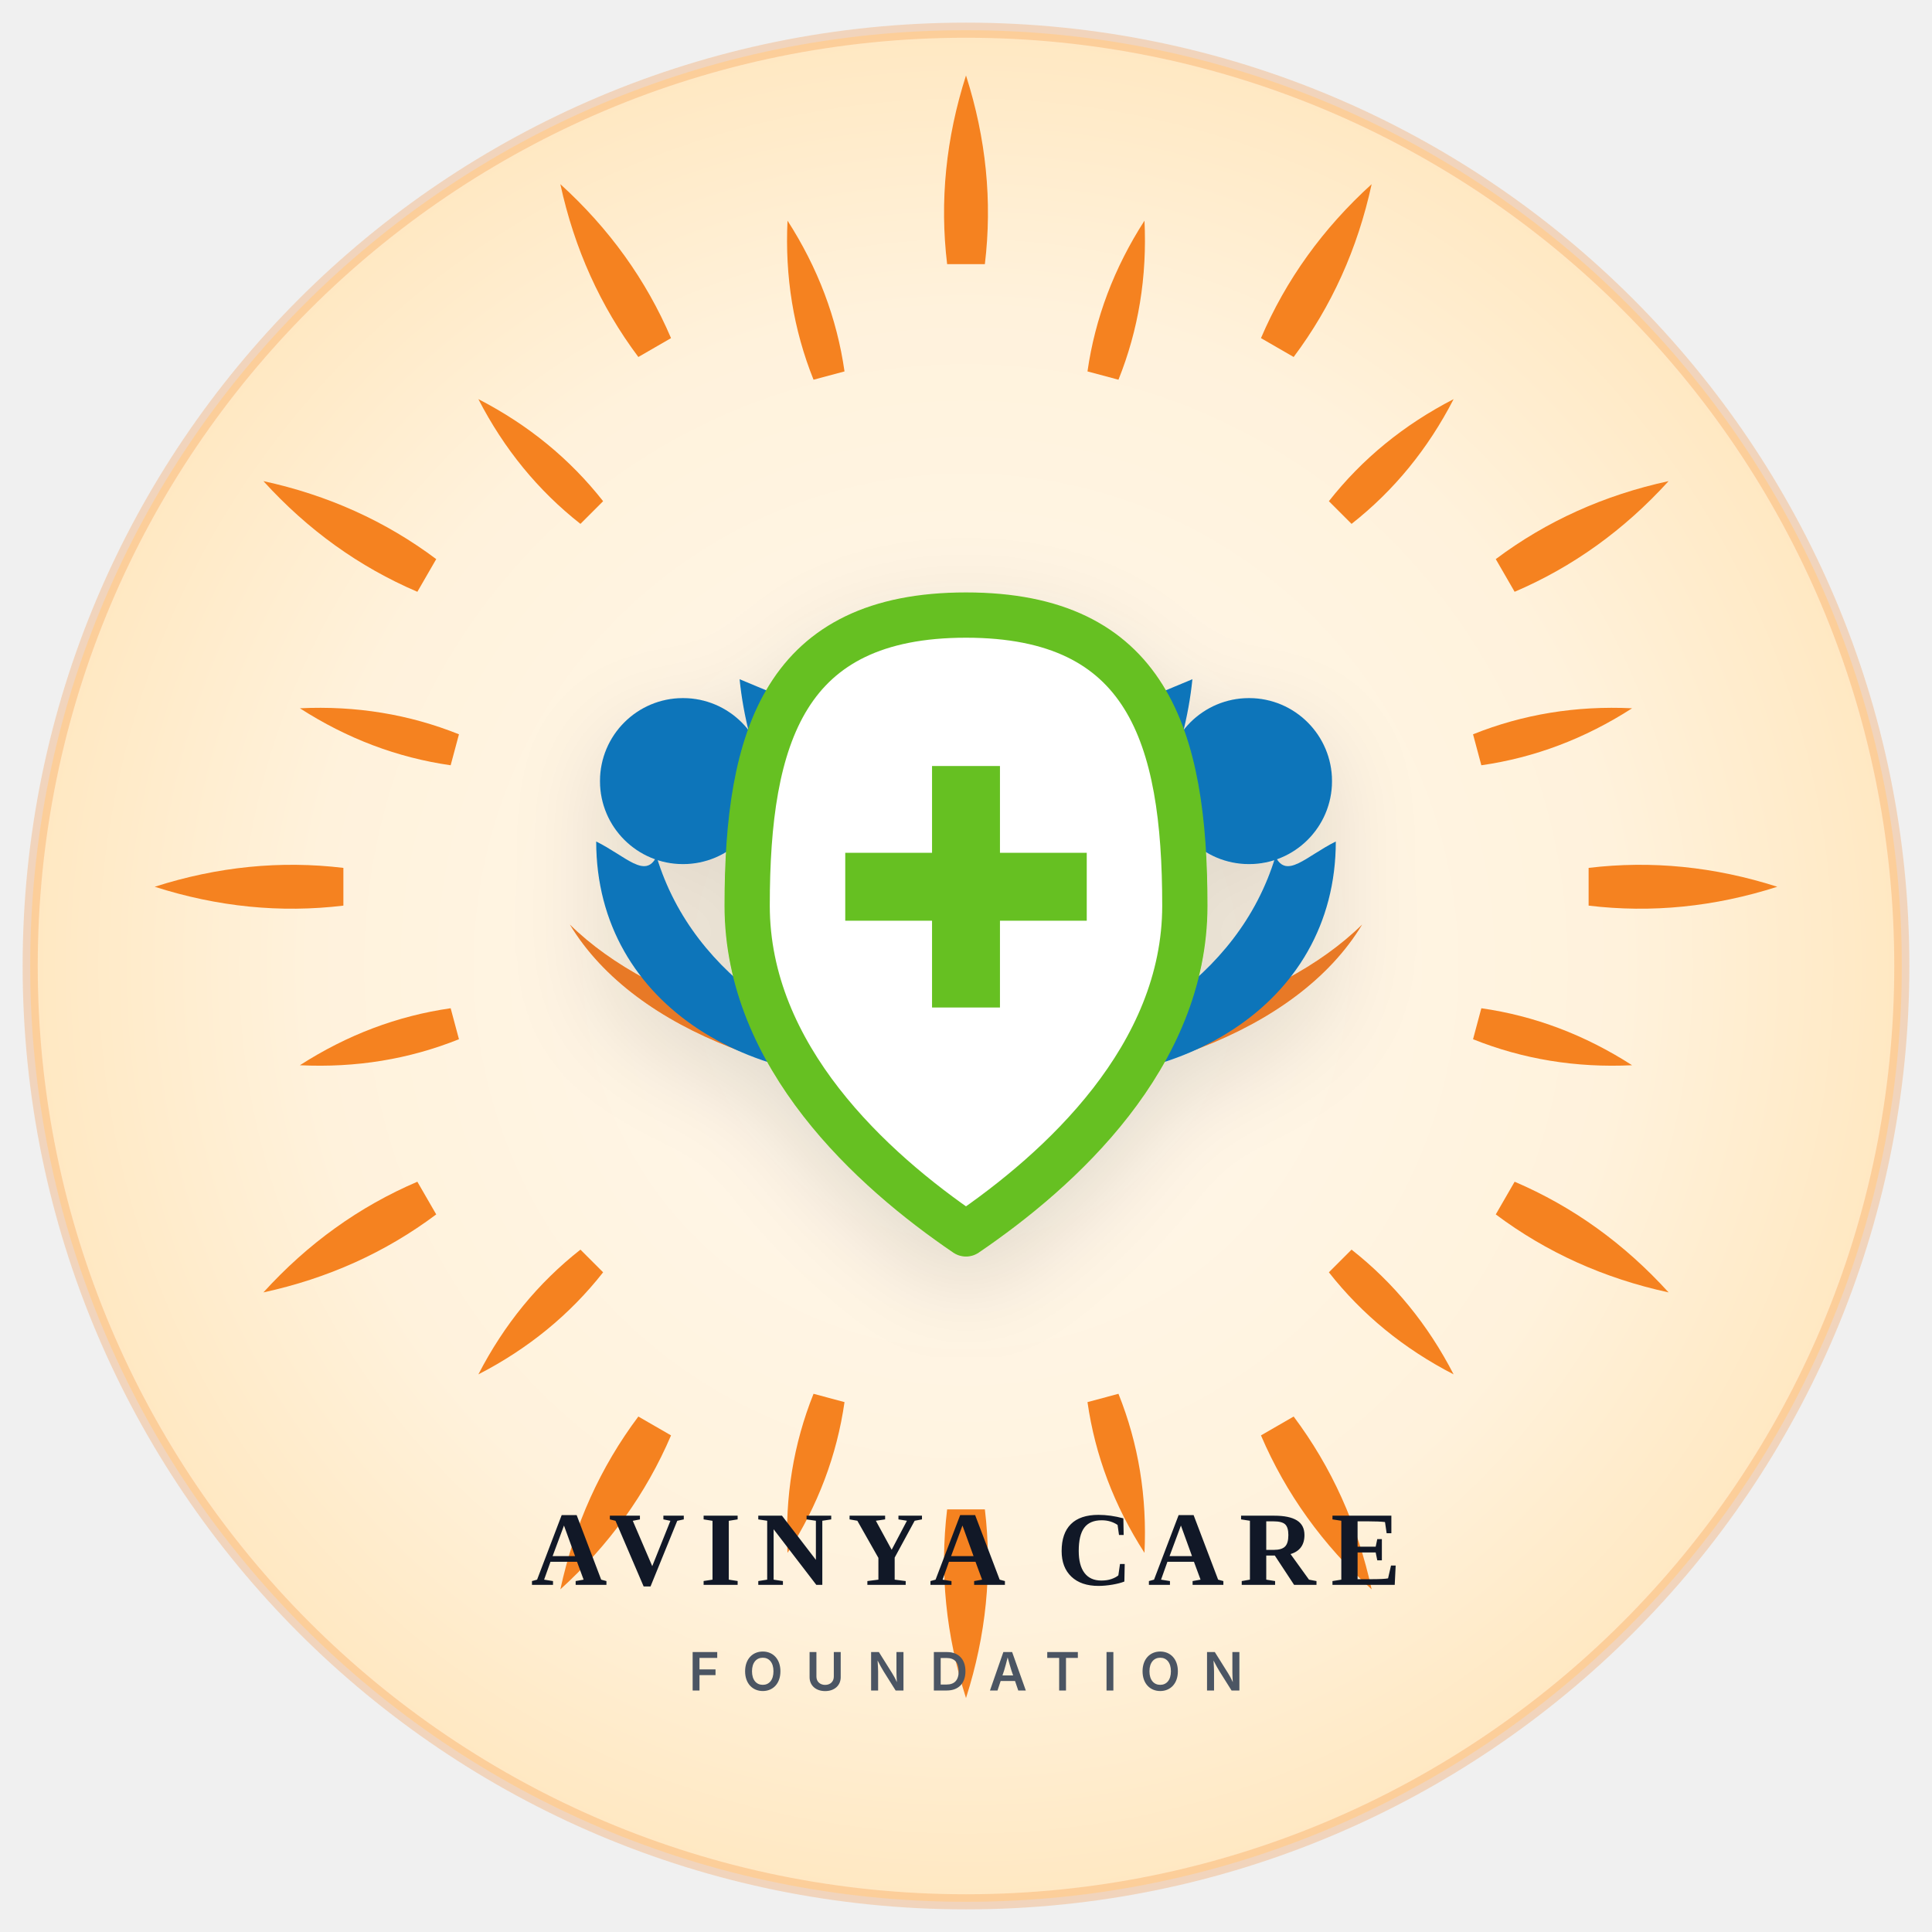
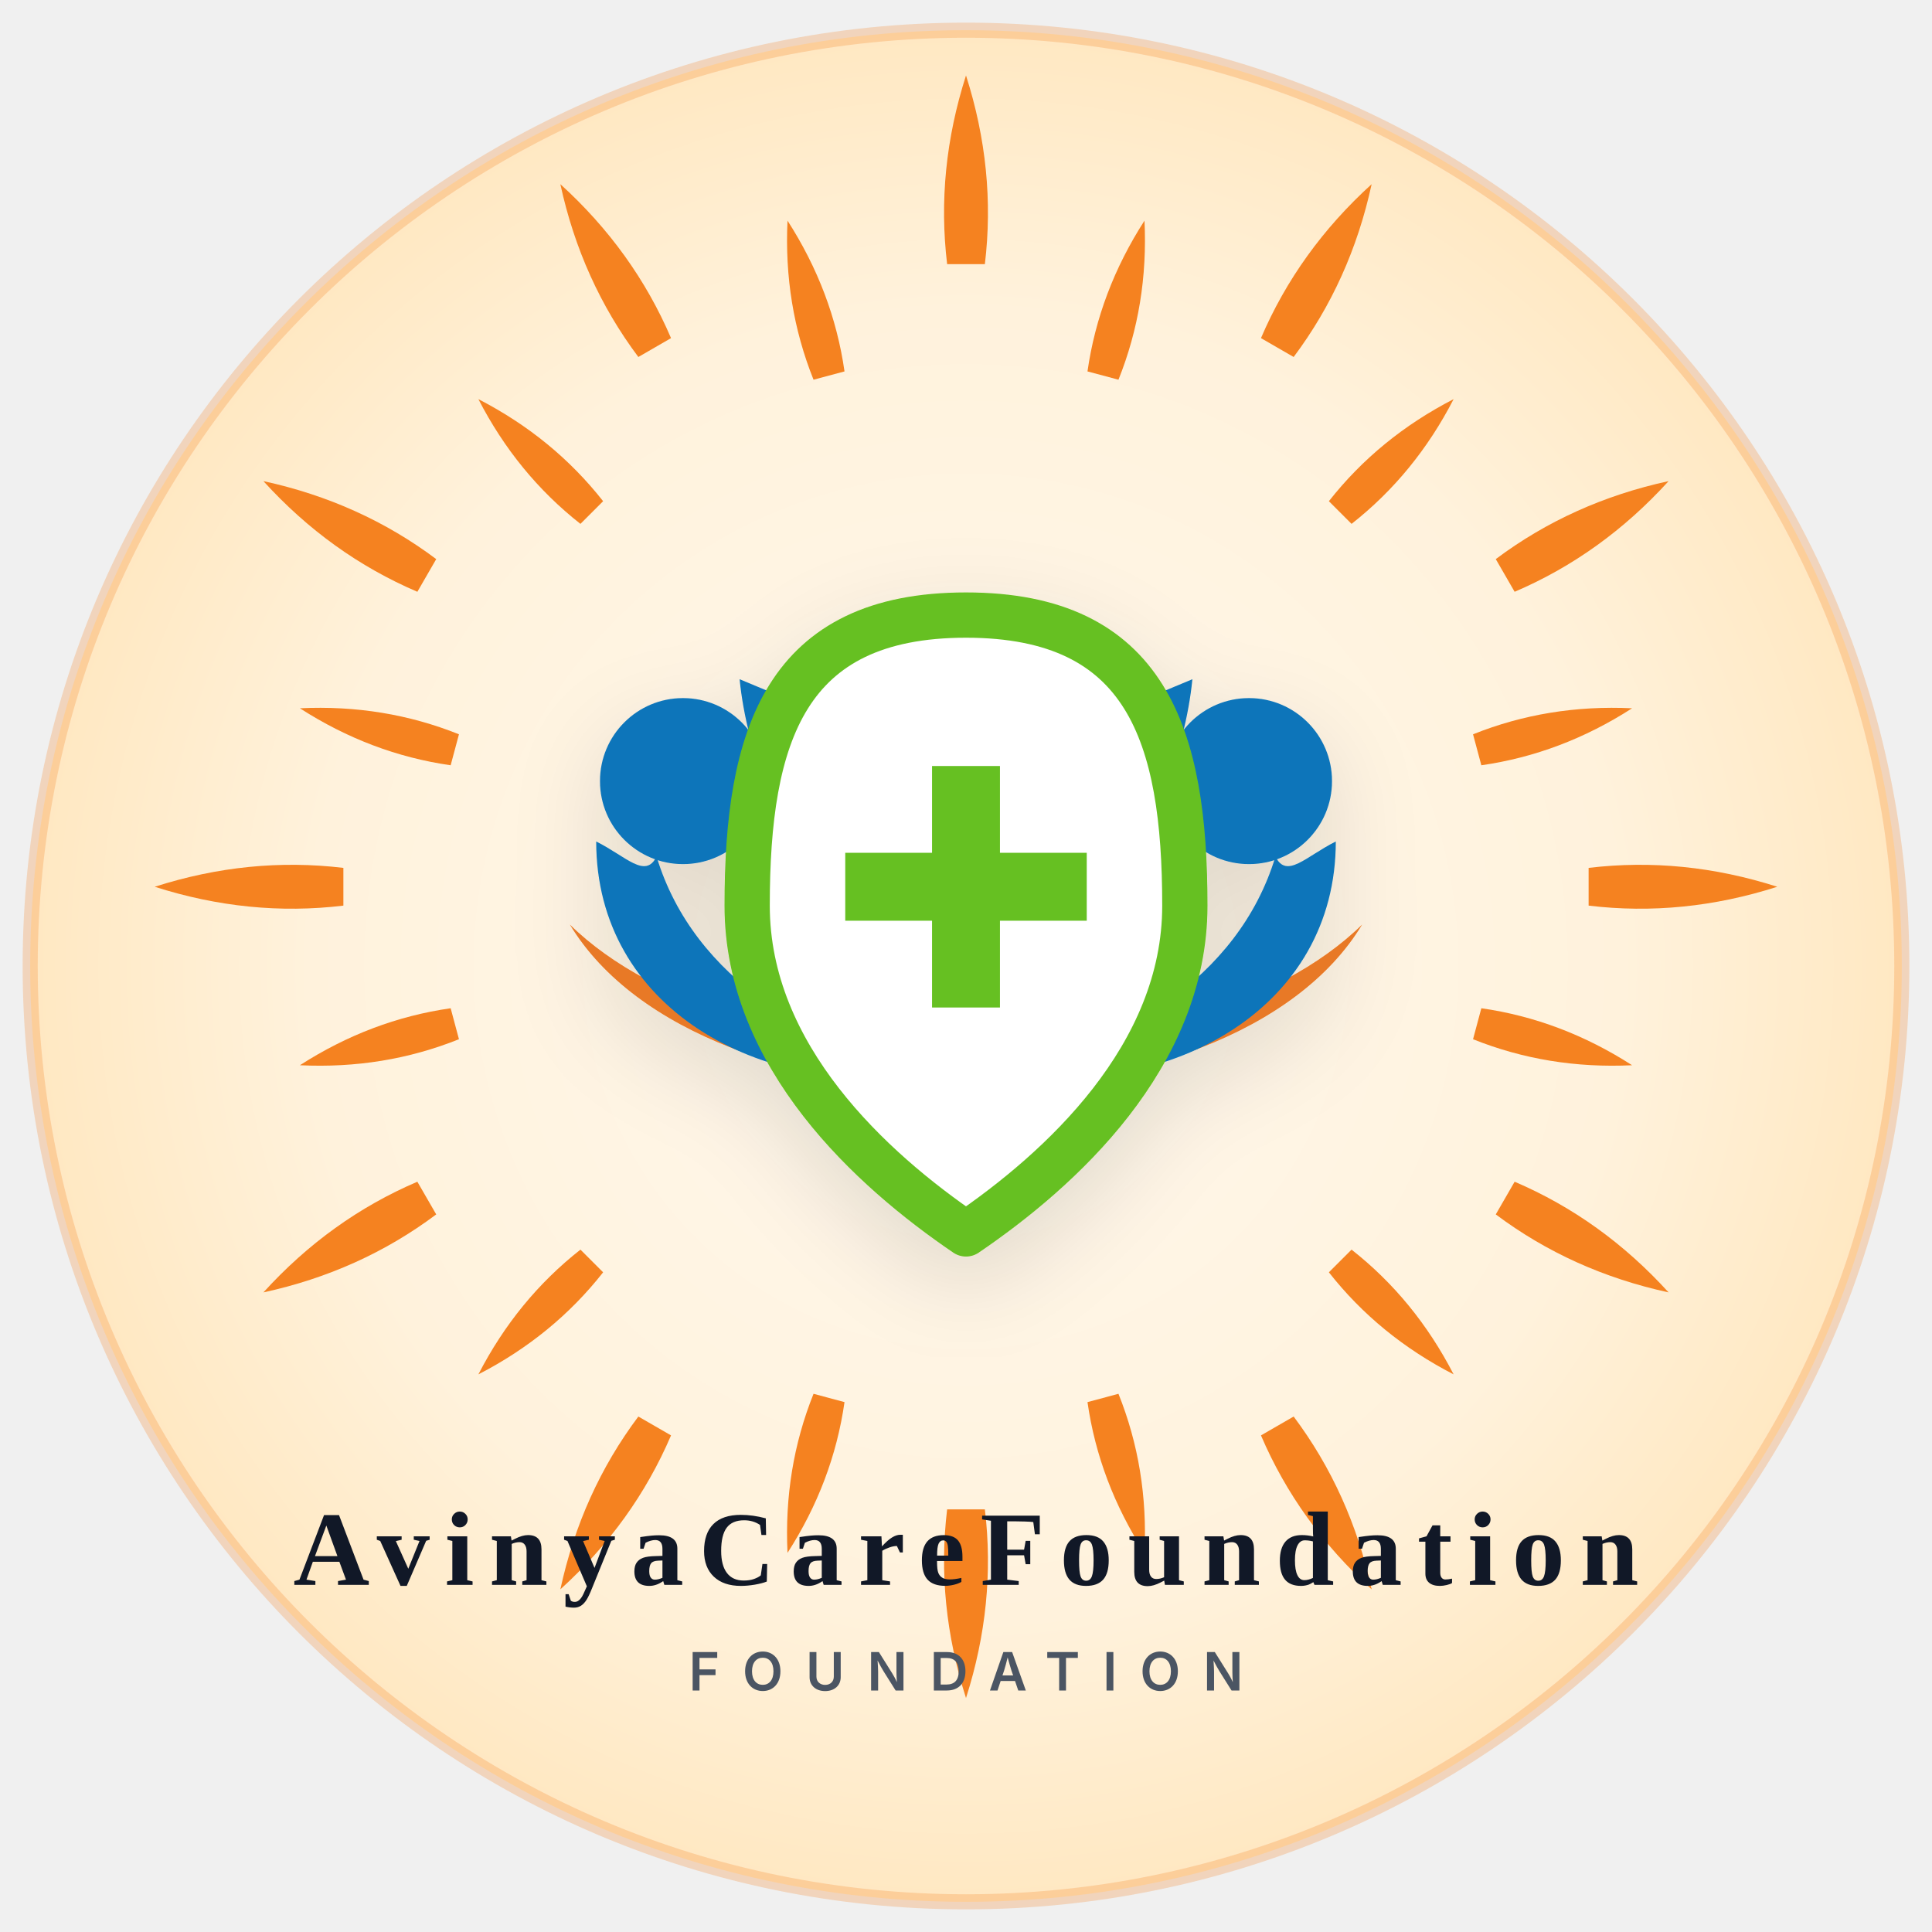
<svg xmlns="http://www.w3.org/2000/svg" viewBox="0 0 512 512" width="512" height="512">
  <defs>
    <radialGradient id="sunGlow" cx="50%" cy="50%" r="50%" fx="50%" fy="50%">
      <stop offset="0%" stop-color="#FFF8EE" />
      <stop offset="70%" stop-color="#FFF2DC" />
      <stop offset="100%" stop-color="#FFE8C2" />
    </radialGradient>
    <filter id="badgeShadow" x="-20%" y="-20%" width="140%" height="140%">
      <feDropShadow dx="0" dy="8" stdDeviation="12" flood-color="#000000" flood-opacity="0.12" />
    </filter>
  </defs>
  <circle cx="256" cy="256" r="248" fill="url(#sunGlow)" stroke="#F58220" stroke-width="4" stroke-opacity="0.25" />
  <g fill="#F58220" transform="translate(256, 235)">
    <g id="rays">
      <path d="M-5,-165 Q-8,-190 0,-215 Q8,-190 5,-165 Z" transform="rotate(0) scale(1)" />
      <path d="M-5,-165 Q-8,-190 0,-215 Q8,-190 5,-165 Z" transform="rotate(15) scale(0.85)" />
      <path d="M-5,-165 Q-8,-190 0,-215 Q8,-190 5,-165 Z" transform="rotate(30) scale(1)" />
      <path d="M-5,-165 Q-8,-190 0,-215 Q8,-190 5,-165 Z" transform="rotate(45) scale(0.85)" />
      <path d="M-5,-165 Q-8,-190 0,-215 Q8,-190 5,-165 Z" transform="rotate(60) scale(1)" />
      <path d="M-5,-165 Q-8,-190 0,-215 Q8,-190 5,-165 Z" transform="rotate(75) scale(0.85)" />
      <path d="M-5,-165 Q-8,-190 0,-215 Q8,-190 5,-165 Z" transform="rotate(90) scale(1)" />
      <path d="M-5,-165 Q-8,-190 0,-215 Q8,-190 5,-165 Z" transform="rotate(105) scale(0.85)" />
      <path d="M-5,-165 Q-8,-190 0,-215 Q8,-190 5,-165 Z" transform="rotate(120) scale(1)" />
      <path d="M-5,-165 Q-8,-190 0,-215 Q8,-190 5,-165 Z" transform="rotate(135) scale(0.85)" />
      <path d="M-5,-165 Q-8,-190 0,-215 Q8,-190 5,-165 Z" transform="rotate(150) scale(1)" />
      <path d="M-5,-165 Q-8,-190 0,-215 Q8,-190 5,-165 Z" transform="rotate(165) scale(0.85)" />
      <path d="M-5,-165 Q-8,-190 0,-215 Q8,-190 5,-165 Z" transform="rotate(180) scale(1)" />
      <path d="M-5,-165 Q-8,-190 0,-215 Q8,-190 5,-165 Z" transform="rotate(195) scale(0.85)" />
      <path d="M-5,-165 Q-8,-190 0,-215 Q8,-190 5,-165 Z" transform="rotate(210) scale(1)" />
      <path d="M-5,-165 Q-8,-190 0,-215 Q8,-190 5,-165 Z" transform="rotate(225) scale(0.85)" />
      <path d="M-5,-165 Q-8,-190 0,-215 Q8,-190 5,-165 Z" transform="rotate(240) scale(1)" />
      <path d="M-5,-165 Q-8,-190 0,-215 Q8,-190 5,-165 Z" transform="rotate(255) scale(0.85)" />
      <path d="M-5,-165 Q-8,-190 0,-215 Q8,-190 5,-165 Z" transform="rotate(270) scale(1)" />
      <path d="M-5,-165 Q-8,-190 0,-215 Q8,-190 5,-165 Z" transform="rotate(285) scale(0.85)" />
      <path d="M-5,-165 Q-8,-190 0,-215 Q8,-190 5,-165 Z" transform="rotate(300) scale(1)" />
      <path d="M-5,-165 Q-8,-190 0,-215 Q8,-190 5,-165 Z" transform="rotate(315) scale(0.85)" />
      <path d="M-5,-165 Q-8,-190 0,-215 Q8,-190 5,-165 Z" transform="rotate(330) scale(1)" />
      <path d="M-5,-165 Q-8,-190 0,-215 Q8,-190 5,-165 Z" transform="rotate(345) scale(0.85)" />
    </g>
  </g>
  <g transform="translate(256, 235)" filter="url(#badgeShadow)">
    <path d="M-105,10 C-70,68 70,68 105,10 C60,54 -60,54 -105,10 Z" fill="#E87928" />
    <circle cx="-75" cy="-28" r="22" fill="#0B75BA" />
    <path d="M-98,-12 C-98,32 -55,56 -10,50 C-40,42 -72,25 -82,-8 C-85,-2 -90,-8 -98,-12 Z" fill="#0B75BA" />
    <path d="M-60,-55 C-56,-15 -25,25 -5,35 C-20,18 -42,-18 -48,-50 Z" fill="#0B75BA" />
    <circle cx="75" cy="-28" r="22" fill="#0B75BA" />
    <path d="M98,-12 C98,32 55,56 10,50 C40,42 72,25 82,-8 C85,-2 90,-8 98,-12 Z" fill="#0B75BA" />
    <path d="M60,-55 C56,-15 25,25 5,35 C20,18 42,-18 48,-50 Z" fill="#0B75BA" />
    <path d="M0,-72 C48,-72 58,-40 58,5 C58,45 25,75 0,92 C-25,75 -58,45 -58,5 C-58,-40 -48,-72 0,-72 Z" fill="#FFFFFF" stroke="#66C024" stroke-width="12" stroke-linejoin="round" />
    <path d="M-9,-32 H9 V-9 H32 V9 H9 V32 H-9 V9 H-32 V-9 H-9 Z" fill="#66C024" />
  </g>
-   <text x="256" y="420" font-family="'Cinzel', 'Times New Roman', Georgia, serif" font-size="28" font-weight="700" letter-spacing="4" fill="#111827" text-anchor="middle">AVINYA CARE</text>
+   <text x="256" y="420" font-family="'Cinzel', 'Times New Roman', Georgia, serif" font-size="28" font-weight="700" letter-spacing="4" fill="#111827" text-anchor="middle">AvinyaCareFoundation</text>
  <text x="256" y="448" font-family="'Inter', sans-serif" font-size="14" font-weight="600" letter-spacing="6" fill="#4B5563" text-anchor="middle">FOUNDATION</text>
</svg>
